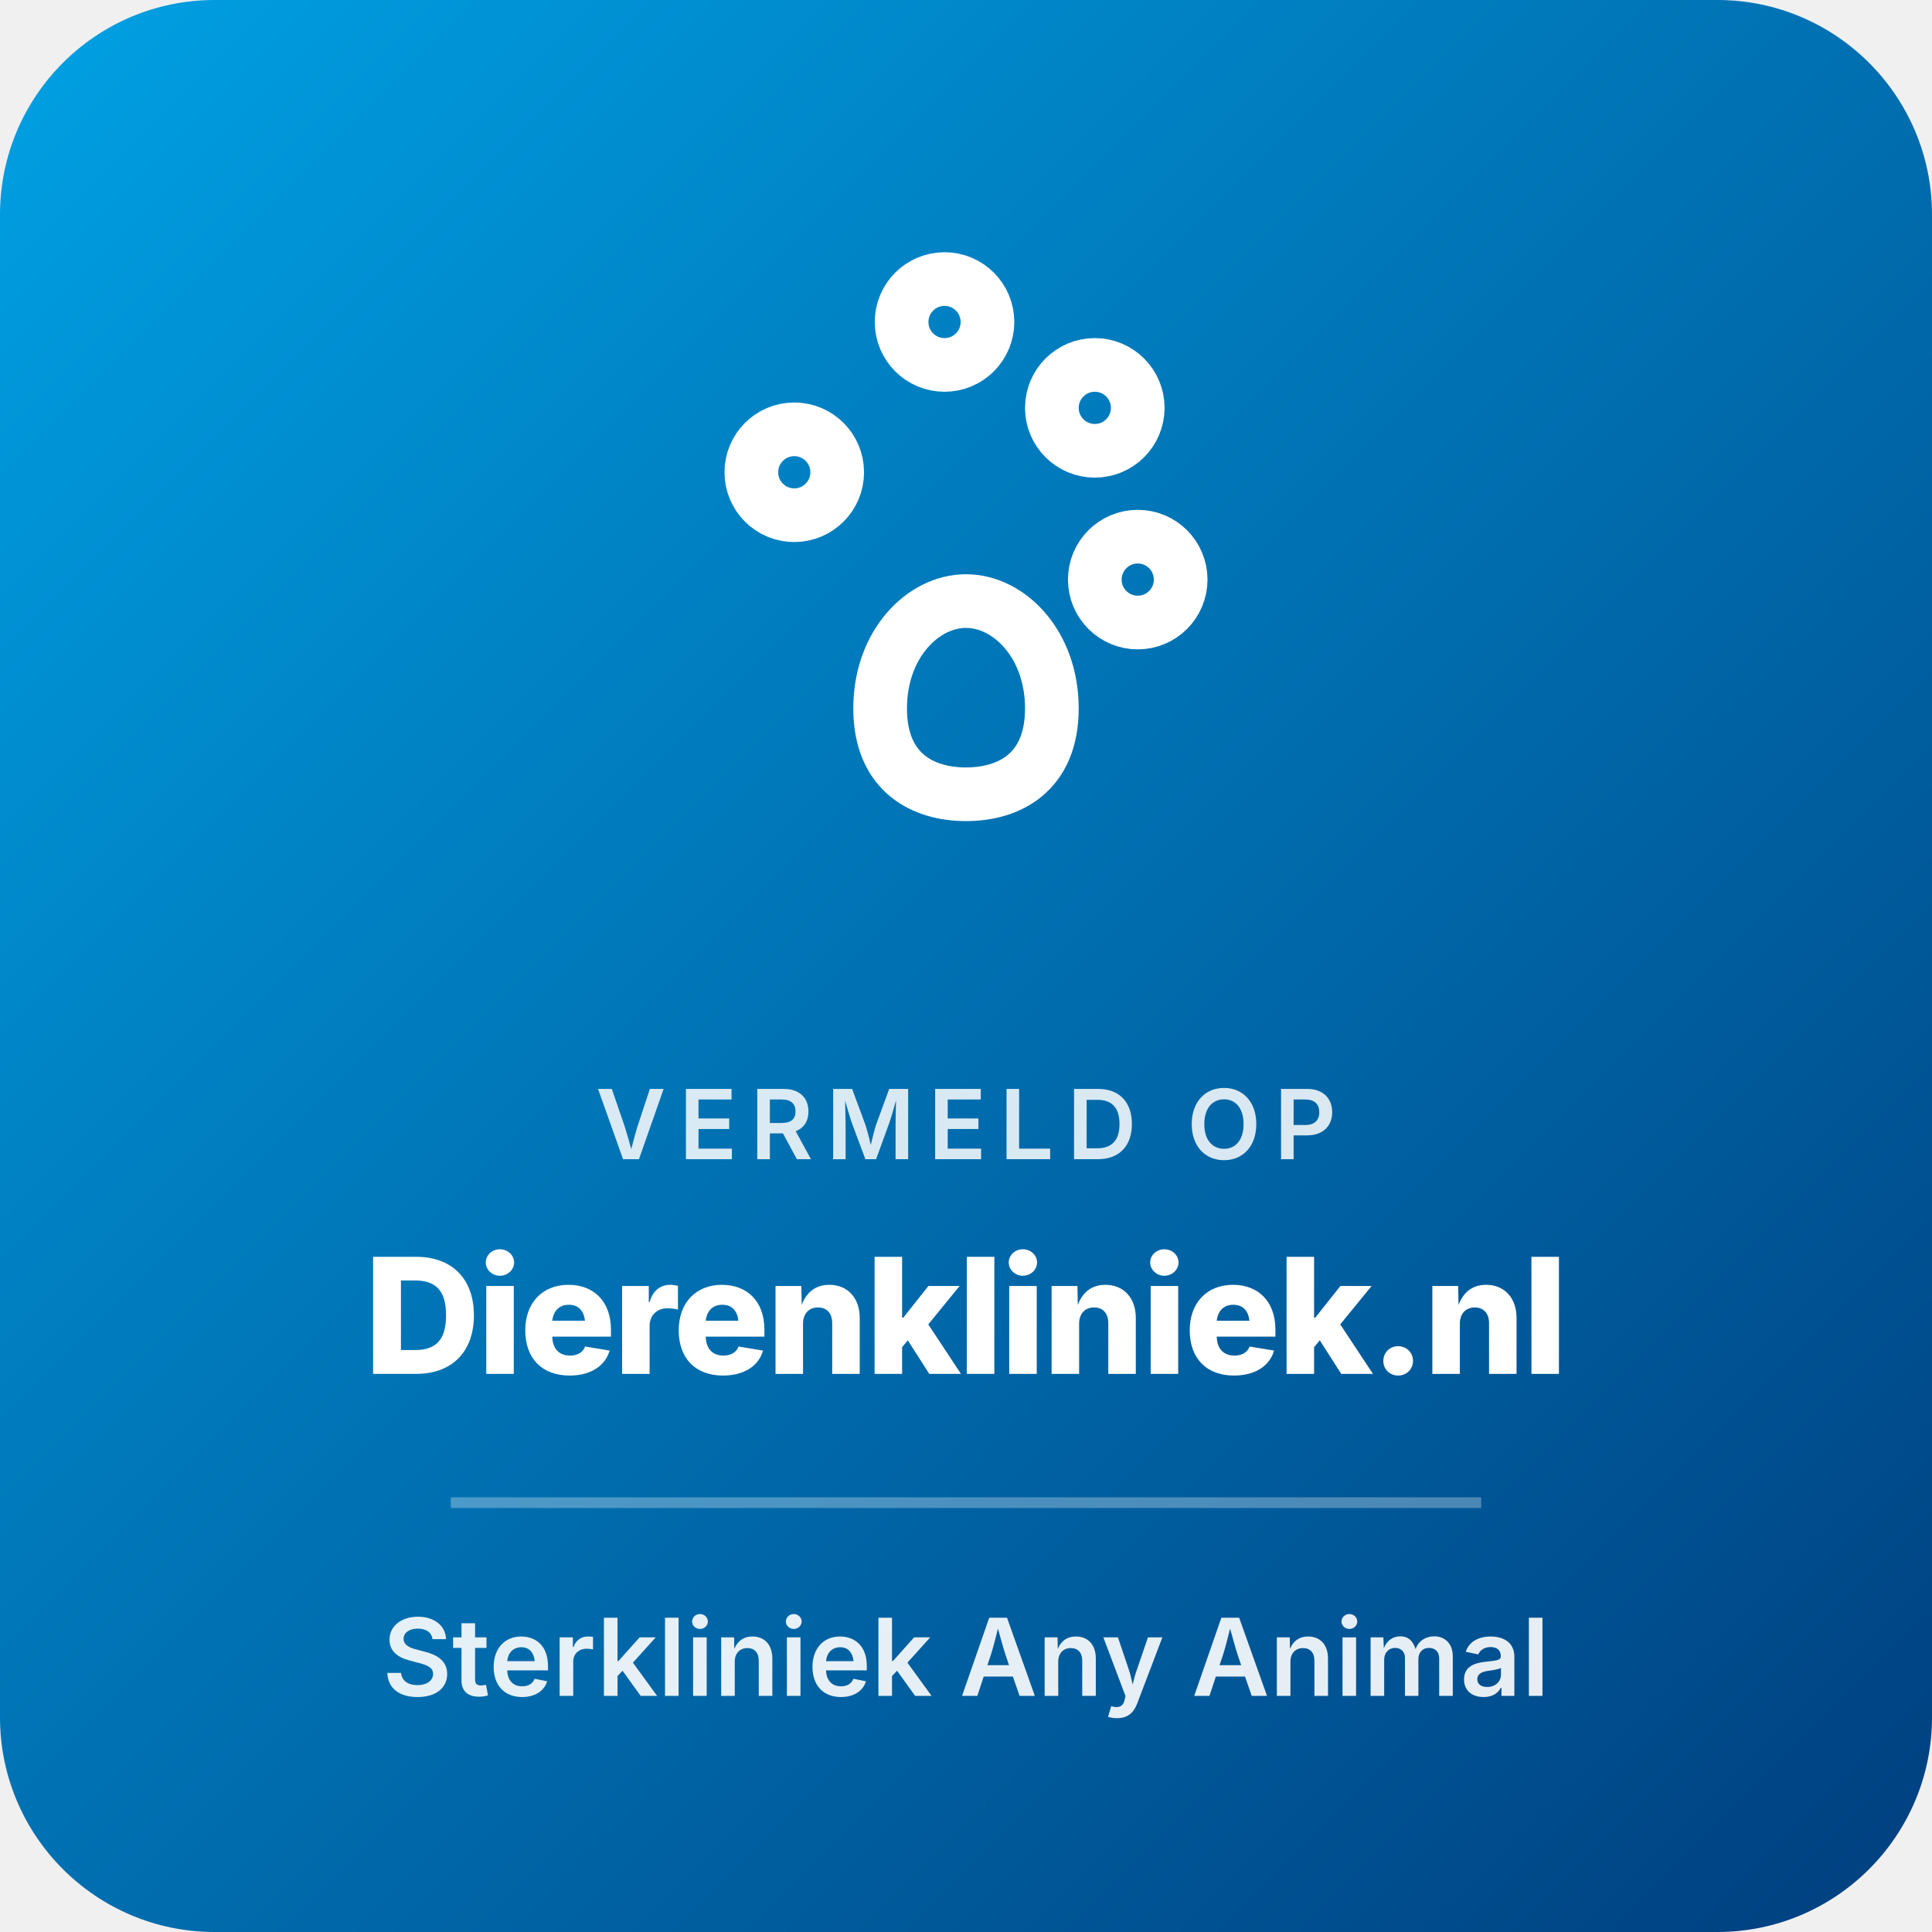
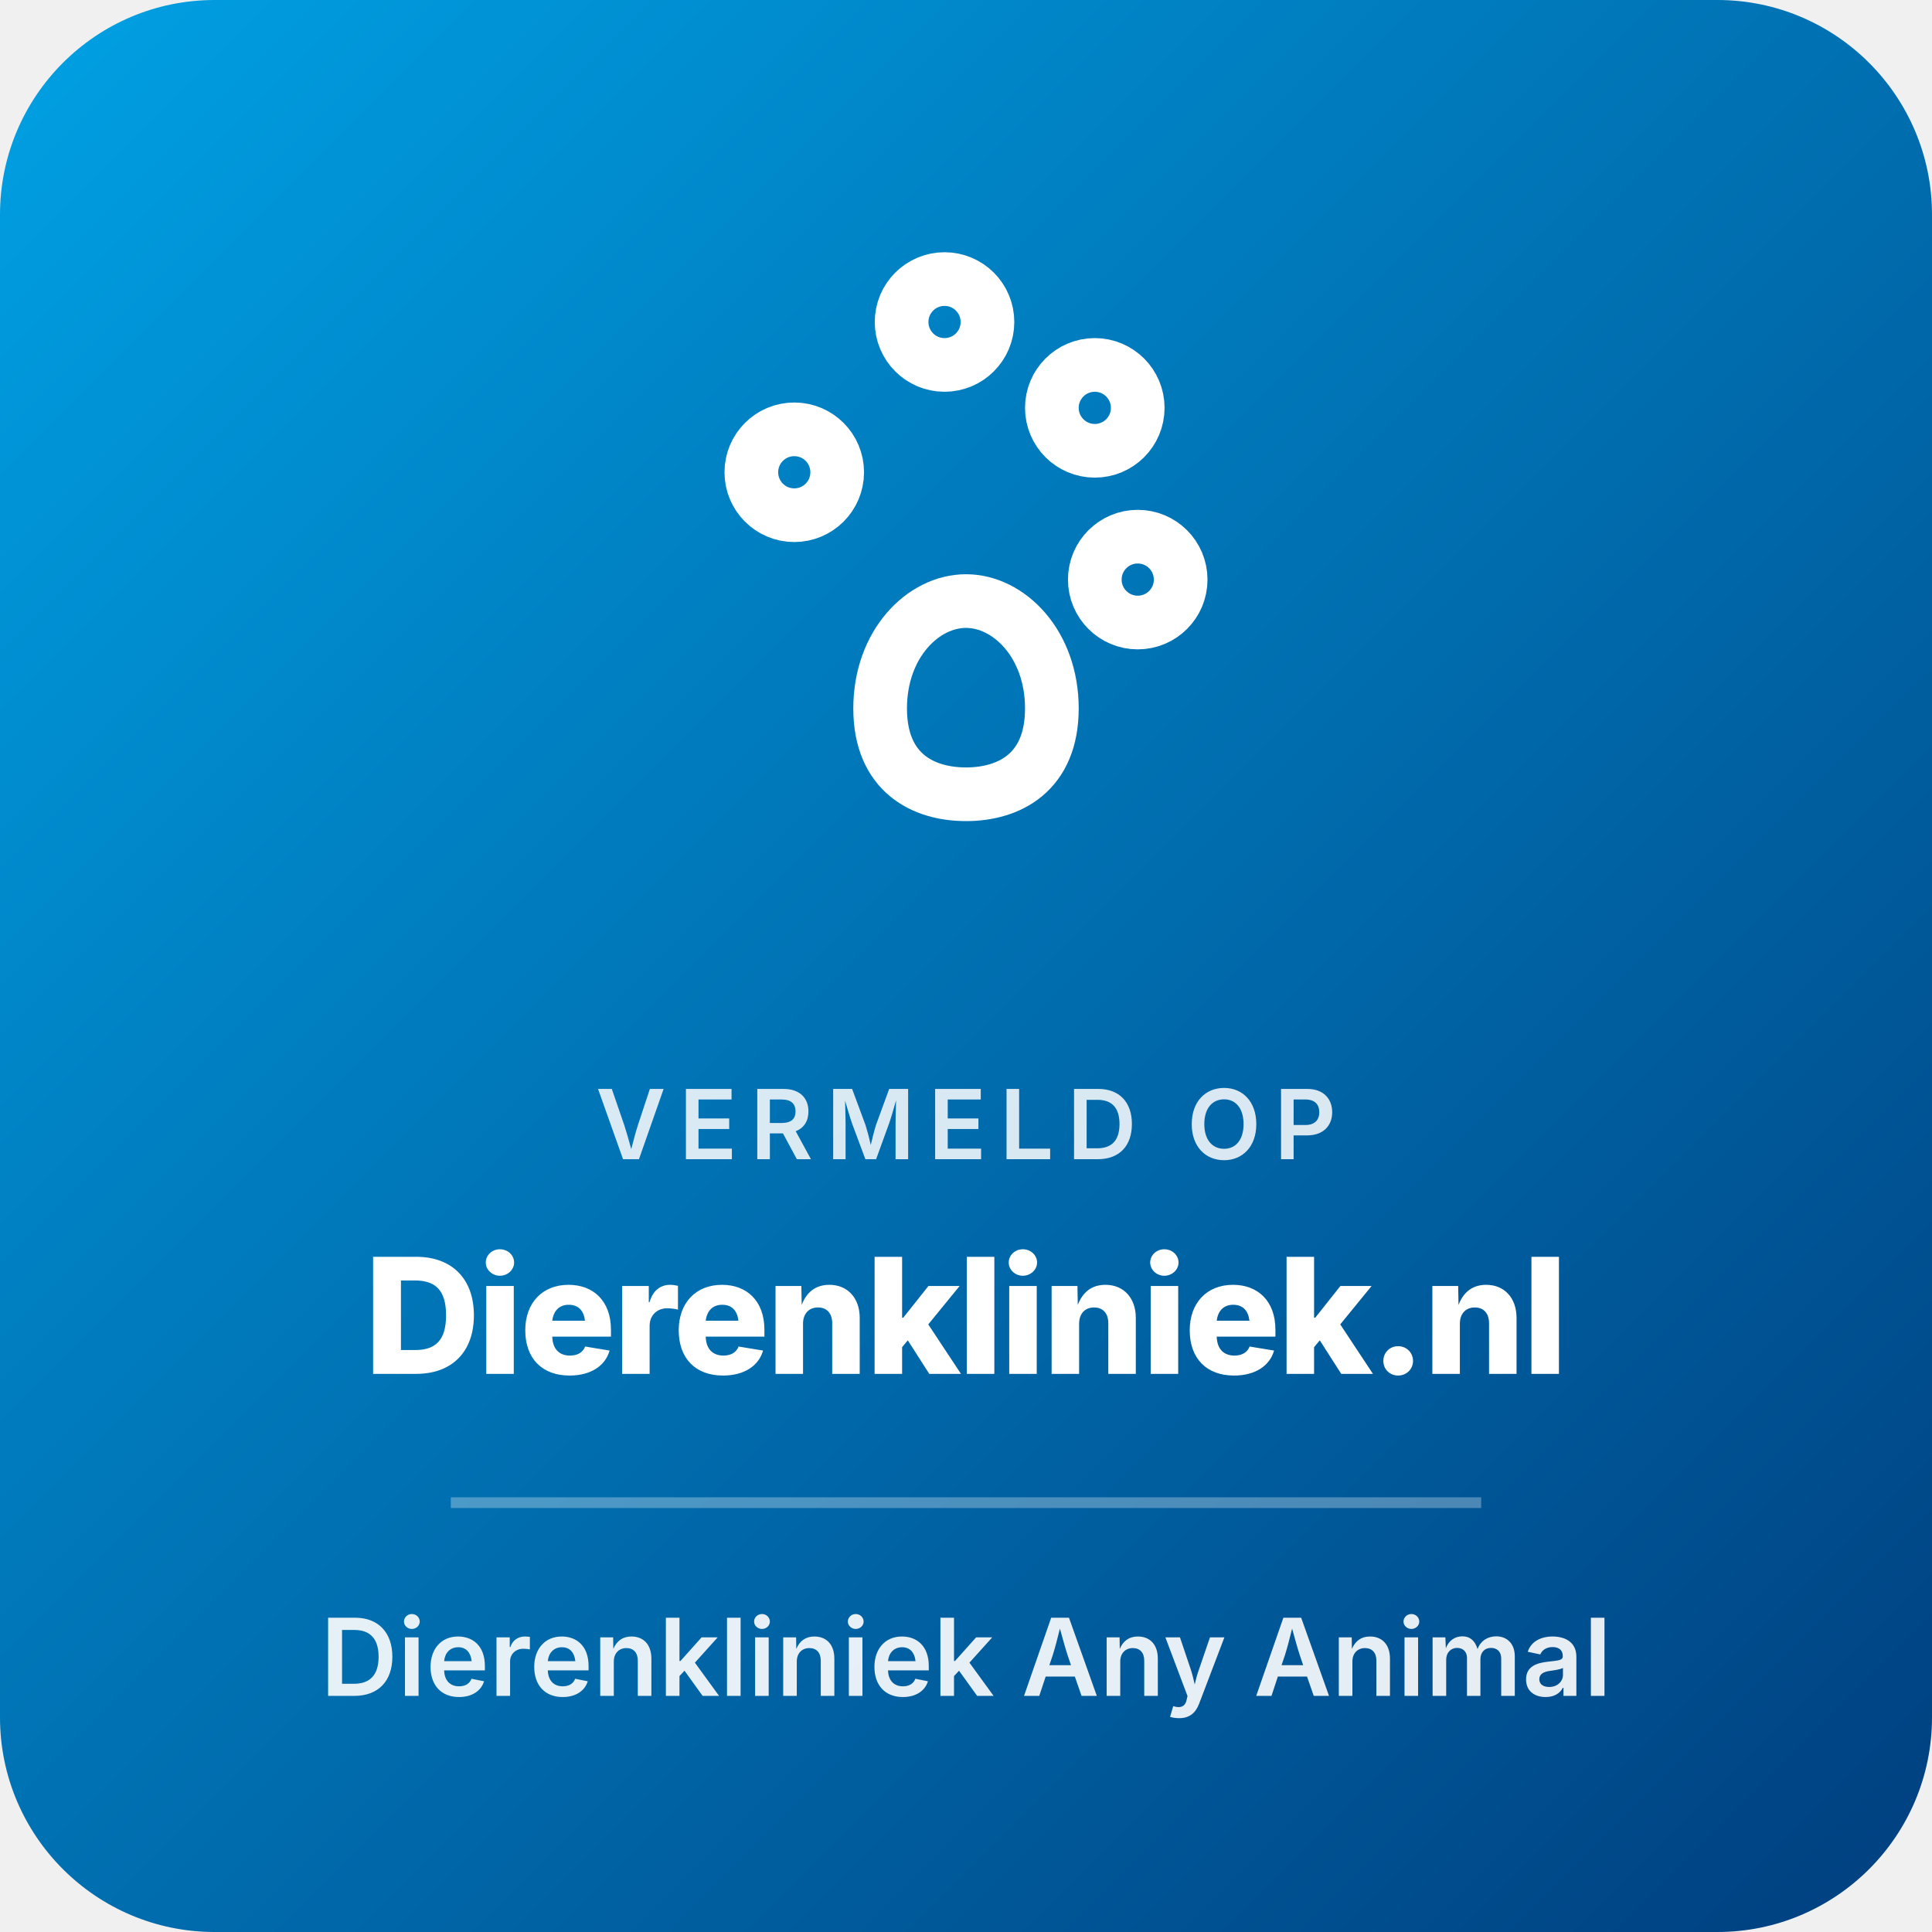
<svg xmlns="http://www.w3.org/2000/svg" width="180" height="180" viewBox="0 0 180 180">
  <defs>
    <linearGradient id="bg" x1="0%" y1="0%" x2="100%" y2="100%">
      <stop offset="0%" stop-color="#00A1E4" />
      <stop offset="100%" stop-color="#003E7E" />
    </linearGradient>
  </defs>
  <rect width="180" height="180" rx="20" fill="url(#bg)" />
  <g transform="translate(66, 22) scale(2.0)" fill="none" stroke="white" stroke-width="2.5" stroke-linecap="round" stroke-linejoin="round">
    <circle cx="11" cy="4" r="2" />
    <circle cx="18" cy="8" r="2" />
    <circle cx="20" cy="16" r="2" />
    <circle cx="4" cy="11" r="2" />
    <path d="M8 22c0-3 2-5 4-5s4 2 4 5-2 4-4 4-4-1-4-4z" />
  </g>
  <text x="90" y="108" text-anchor="middle" fill="white" font-family="-apple-system, BlinkMacSystemFont, Segoe UI, sans-serif" font-size="9" font-weight="600" opacity="0.85" letter-spacing="1.2">VERMELD OP</text>
  <text x="90" y="128" text-anchor="middle" fill="white" font-family="-apple-system, BlinkMacSystemFont, Segoe UI, sans-serif" font-size="15" font-weight="800" letter-spacing="-0.3">Dierenkliniek.nl</text>
  <line x1="42" y1="140" x2="138" y2="140" stroke="white" stroke-width="1" opacity="0.3" />
-   <text x="90" y="158" text-anchor="middle" fill="white" font-family="-apple-system, BlinkMacSystemFont, Segoe UI, sans-serif" font-size="10" font-weight="600" opacity="0.9">Sterkliniek Any Animal</text>
+   <text x="90" y="158" text-anchor="middle" fill="white" font-family="-apple-system, BlinkMacSystemFont, Segoe UI, sans-serif" font-size="10" font-weight="600" opacity="0.9">Dierenkliniek Any Animal</text>
</svg>
